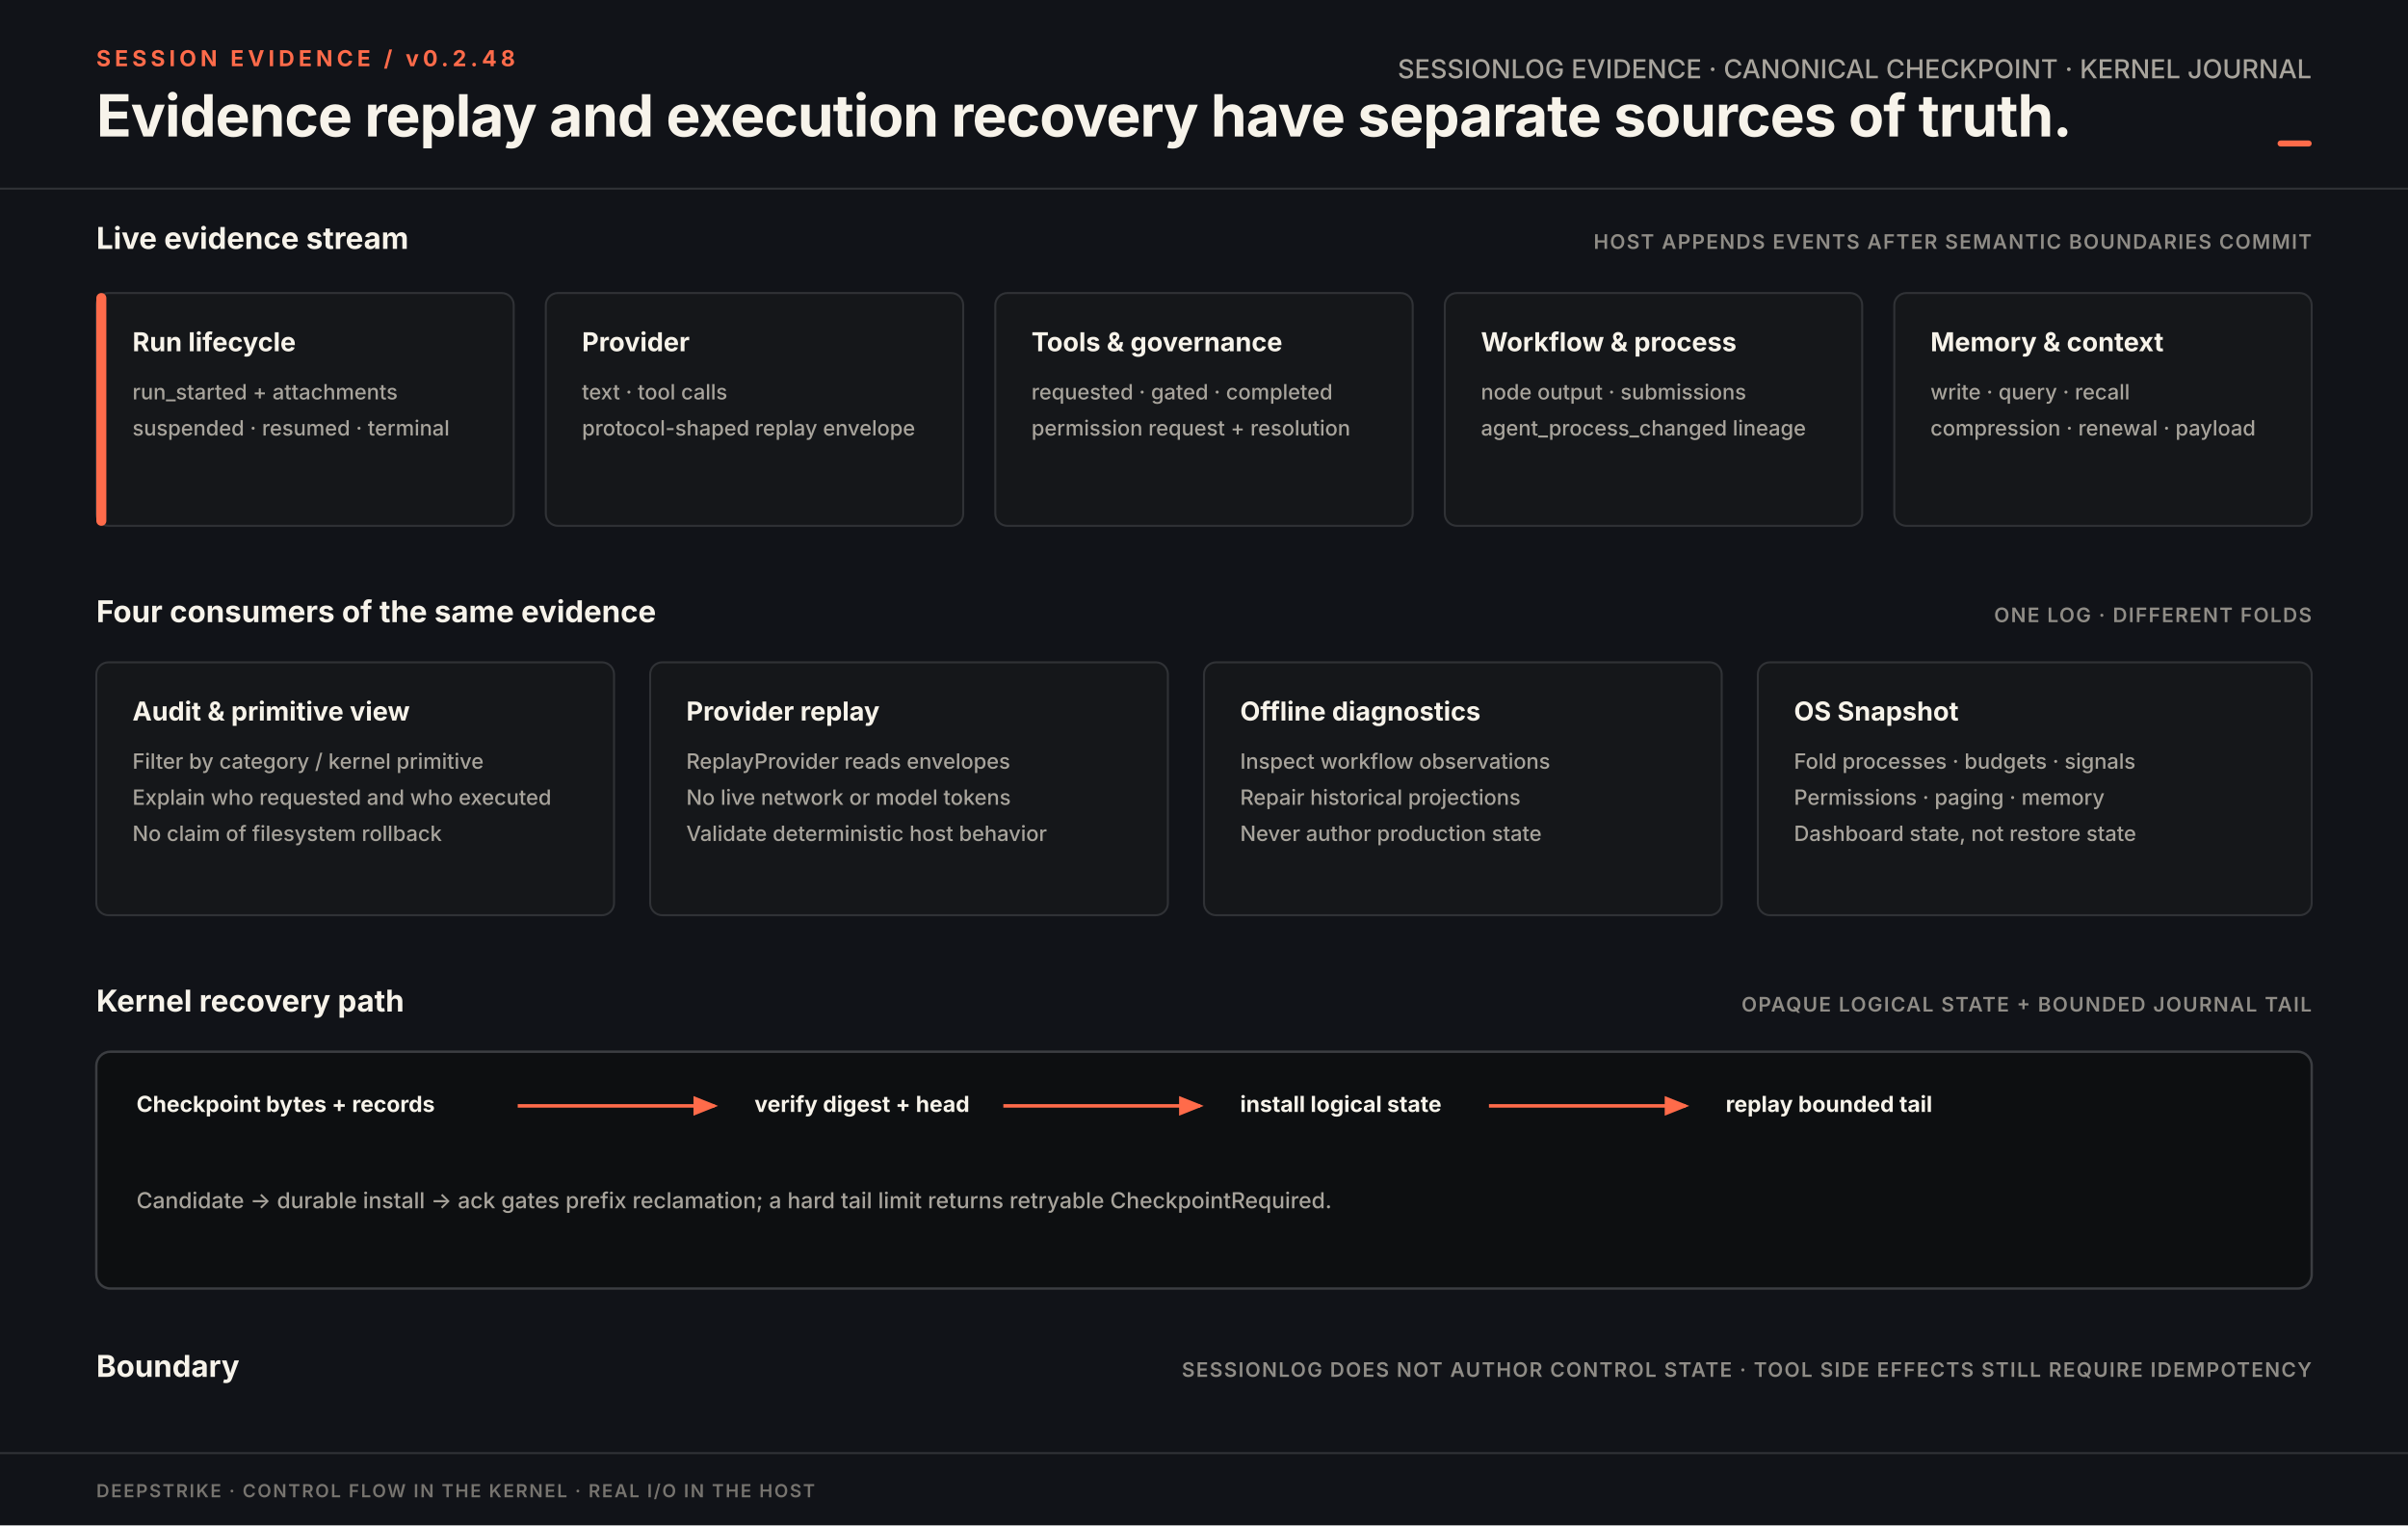
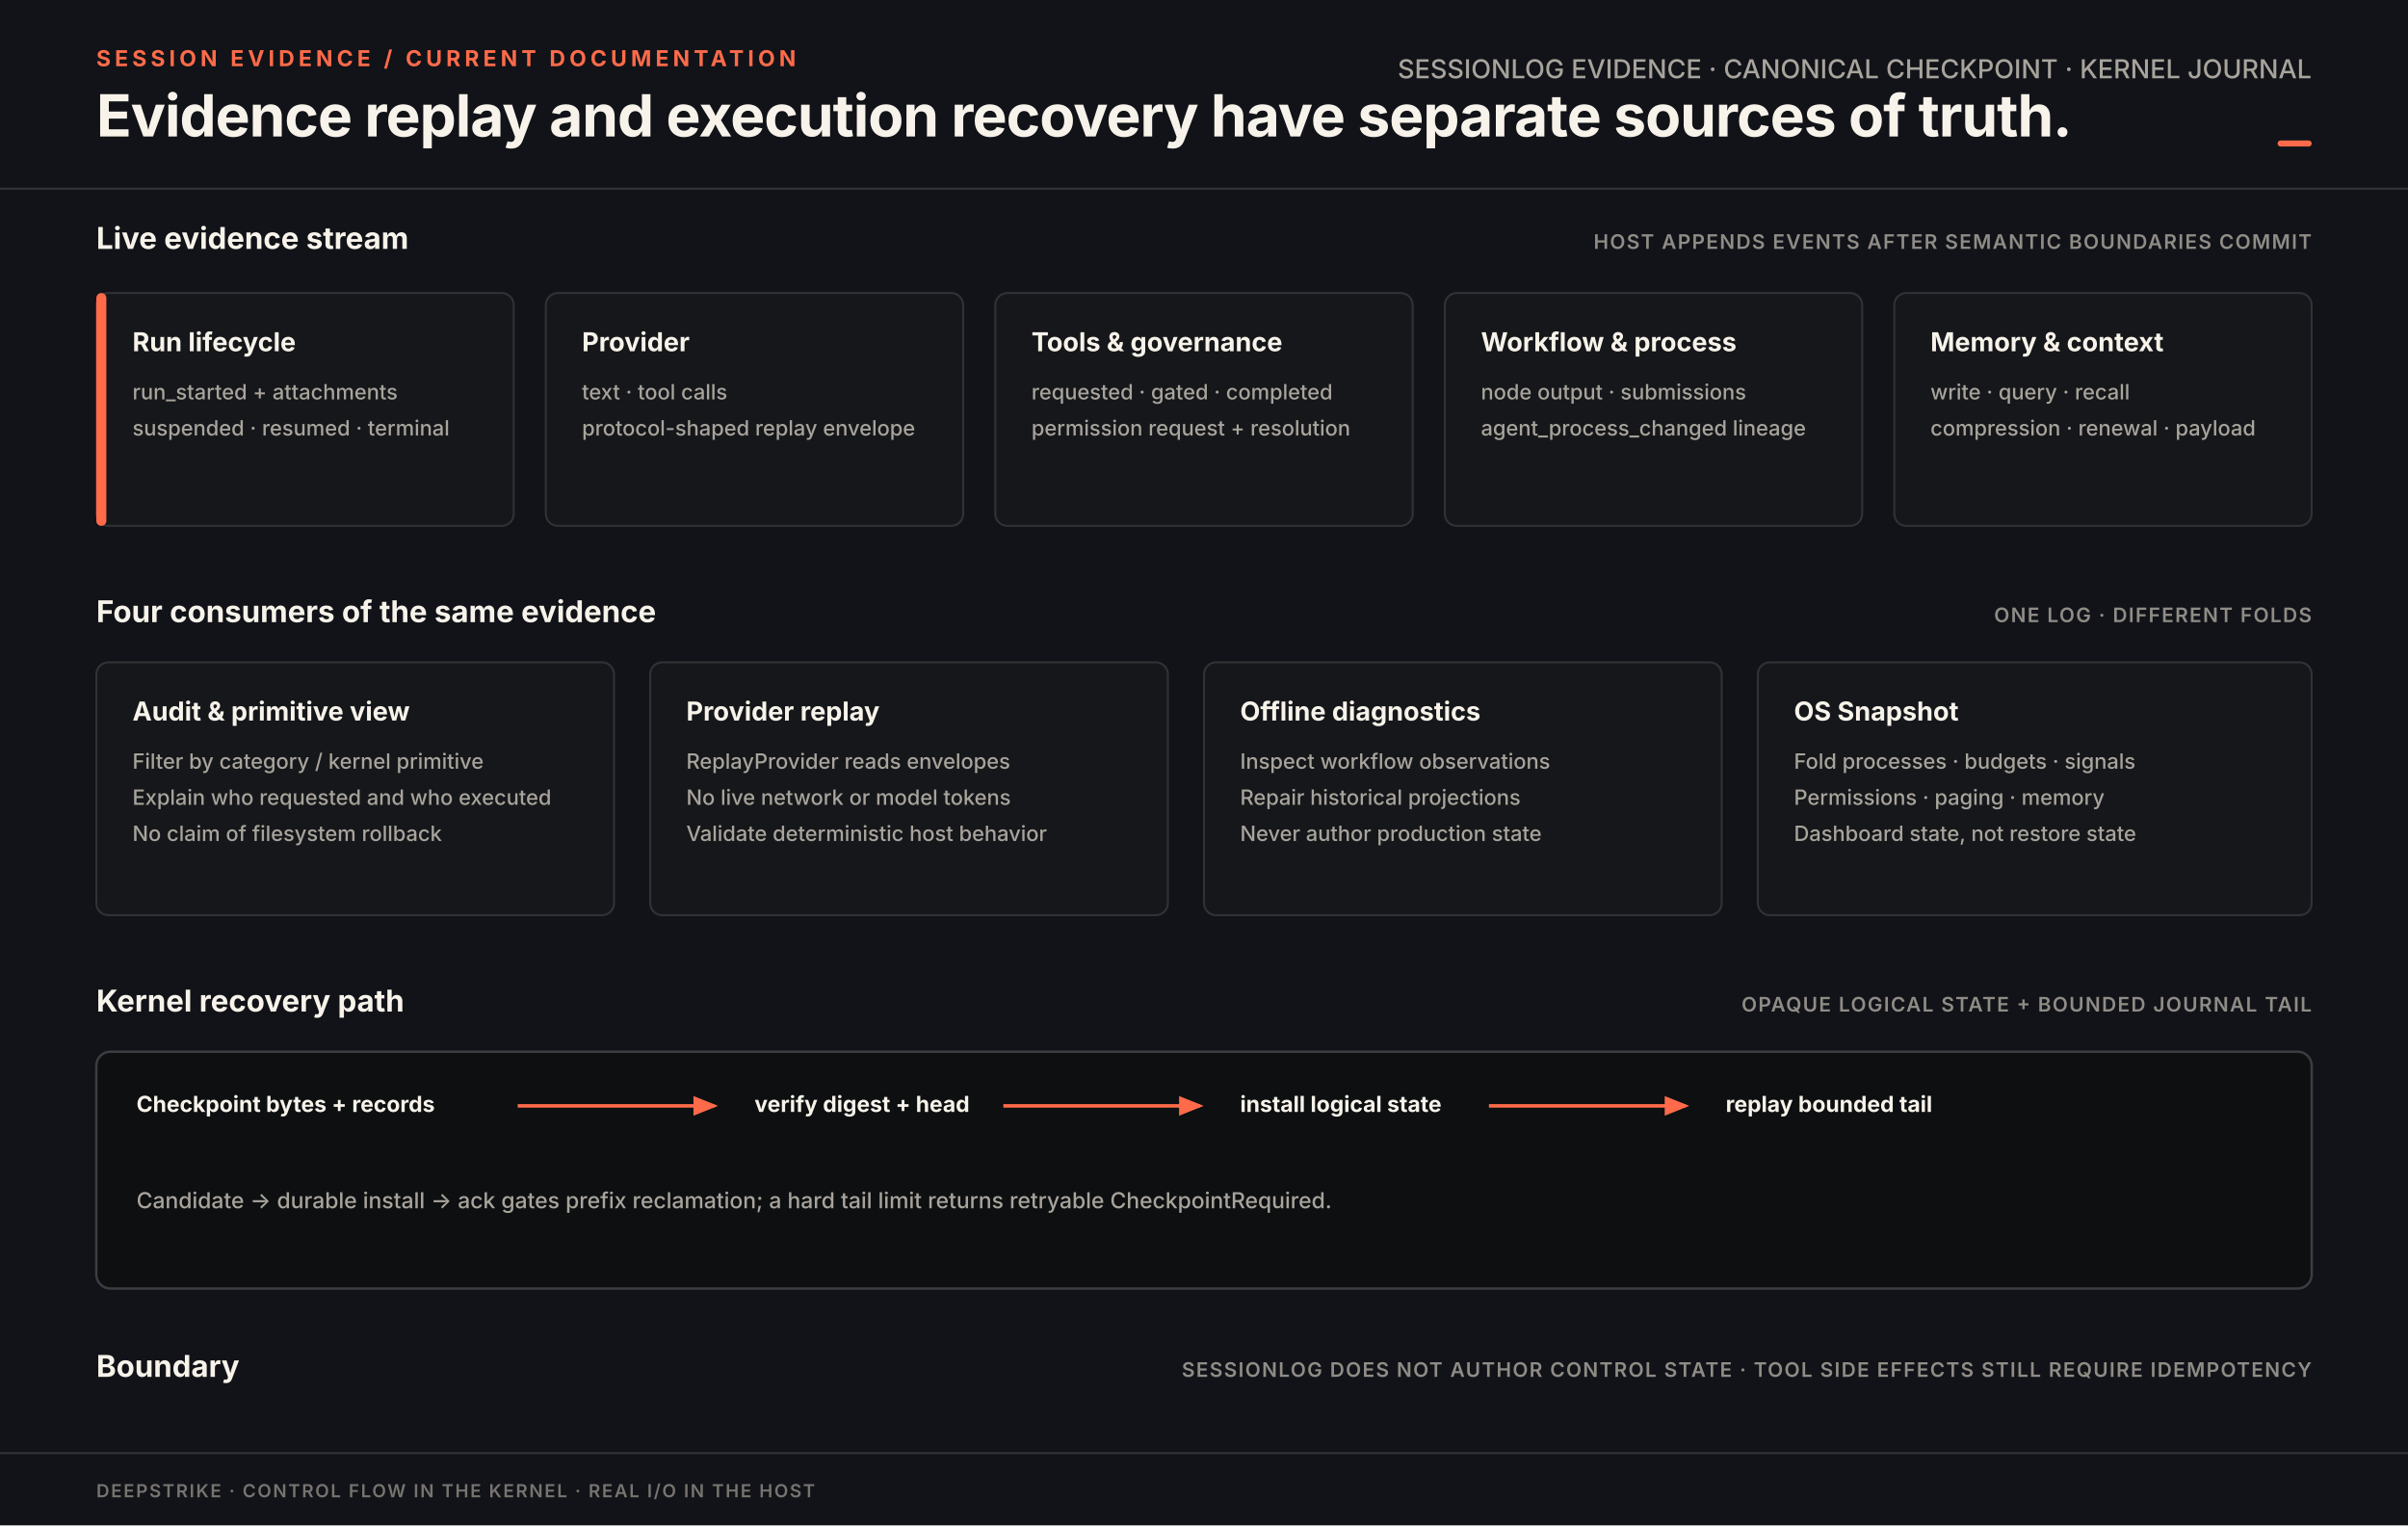
<svg xmlns="http://www.w3.org/2000/svg" viewBox="0 0 1200 760" role="img" aria-labelledby="title desc">
  <defs>
    <marker id="arrow-ivory" viewBox="0 0 10 10" refX="8.5" refY="5" markerWidth="7" markerHeight="7" orient="auto">
      <path d="M0 1 10 5 0 9Z" fill="#F7F3EA" />
    </marker>
    <marker id="arrow-coral" viewBox="0 0 10 10" refX="8.5" refY="5" markerWidth="7" markerHeight="7" orient="auto">
      <path d="M0 1 10 5 0 9Z" fill="#FF6B4A" />
    </marker>
    <style>
      text { font-family: Inter, ui-sans-serif, system-ui, -apple-system, "Segoe UI", "Noto Sans CJK SC", sans-serif; }
      .eyebrow { fill:#FF6B4A; font-size:11px; font-weight:700; letter-spacing:2px; }
      .title { fill:#F7F3EA; font-size:29px; font-weight:700; letter-spacing:-.45px; }
      .subtitle { fill:#A8A49C; font-size:13px; font-weight:450; }
      .section-title { fill:#F7F3EA; font-size:15px; font-weight:700; }
      .section-note { fill:#8F8C86; font-size:10px; font-weight:600; letter-spacing:.65px; }
      .card-title { fill:#F7F3EA; font-size:13px; font-weight:650; }
      .card-text { fill:#A8A49C; font-size:10.5px; font-weight:450; }
      .body { fill:#A8A49C; font-size:11px; font-weight:450; }
      .label { fill:#F7F3EA; font-size:11px; font-weight:650; }
      .micro { fill:#8F8C86; font-size:9.5px; font-weight:650; letter-spacing:.55px; }
      .pill-text { fill:#111318; font-size:9px; font-weight:750; letter-spacing:.5px; }
      .footer { fill:#77746F; font-size:9px; font-weight:600; letter-spacing:.8px; }
      .panel { fill:#15171A; stroke:#303236; stroke-width:1; }
      .panel-strong { fill:#191A1D; stroke:#F7F3EA; stroke-width:1.15; }
      .kernel { fill:#0D0F11; stroke:#3B3D41; stroke-width:1.2; }
      .soft { fill:#121316; stroke:#26282C; stroke-width:1; }
      .accent-fill { fill:#FF6B4A; }
      .pill.coral { fill:#FF6B4A; }
      .pill.ivory { fill:#F7F3EA; }
      .pill.muted { fill:#8F8C86; }
      .rule { fill:none; stroke:#303236; stroke-width:1; }
      .rule-coral { fill:none; stroke:#FF6B4A; stroke-width:1.2; }
      .flow { fill:none; stroke:#F7F3EA; stroke-width:1.45; marker-end:url(#arrow-ivory); }
      .flow-coral { stroke:#FF6B4A; stroke-width:1.75; marker-end:url(#arrow-coral); }
      .flow-dash { stroke-dasharray:5 5; }
    </style>
  </defs>
  <rect width="1200" height="760" fill="#111318" />
  <path d="M0 94H1200M0 724H1200" class="rule" />
-   <text x="48" y="33" class="eyebrow" text-anchor="start">SESSION EVIDENCE / v0.2.48</text>
+   <text x="48" y="33" class="eyebrow" text-anchor="start">SESSION EVIDENCE / CURRENT DOCUMENTATION</text>
  <text x="48" y="68" class="title" text-anchor="start">Evidence replay and execution recovery have separate sources of truth.</text>
  <text x="1152" y="39" class="subtitle" text-anchor="end">SESSIONLOG EVIDENCE · CANONICAL CHECKPOINT · KERNEL JOURNAL</text>
  <rect x="1135" y="70" width="17" height="3" rx="1.5" class="accent-fill" />
  <text x="48" y="124" class="section-title" text-anchor="start">Live evidence stream</text>
  <text x="1152" y="124" class="section-note" text-anchor="end">HOST APPENDS EVENTS AFTER SEMANTIC BOUNDARIES COMMIT</text>
  <g>
    <rect x="48" y="146" width="208" height="116" rx="6" class="panel" />
    <rect x="48" y="146" width="5" height="116" rx="2.5" class="accent-fill" />
    <text x="66" y="175" class="card-title" text-anchor="start">Run lifecycle</text>
    <text x="66" y="199" class="card-text" text-anchor="start">run_started + attachments</text>
    <text x="66" y="217" class="card-text" text-anchor="start">suspended · resumed · terminal</text>
  </g>
  <g>
    <rect x="272" y="146" width="208" height="116" rx="6" class="panel" />
    <text x="290" y="175" class="card-title" text-anchor="start">Provider</text>
    <text x="290" y="199" class="card-text" text-anchor="start">text · tool calls</text>
    <text x="290" y="217" class="card-text" text-anchor="start">protocol-shaped replay envelope</text>
  </g>
  <g>
    <rect x="496" y="146" width="208" height="116" rx="6" class="panel" />
    <text x="514" y="175" class="card-title" text-anchor="start">Tools &amp; governance</text>
    <text x="514" y="199" class="card-text" text-anchor="start">requested · gated · completed</text>
    <text x="514" y="217" class="card-text" text-anchor="start">permission request + resolution</text>
  </g>
  <g>
    <rect x="720" y="146" width="208" height="116" rx="6" class="panel" />
    <text x="738" y="175" class="card-title" text-anchor="start">Workflow &amp; process</text>
    <text x="738" y="199" class="card-text" text-anchor="start">node output · submissions</text>
    <text x="738" y="217" class="card-text" text-anchor="start">agent_process_changed lineage</text>
  </g>
  <g>
    <rect x="944" y="146" width="208" height="116" rx="6" class="panel" />
    <text x="962" y="175" class="card-title" text-anchor="start">Memory &amp; context</text>
    <text x="962" y="199" class="card-text" text-anchor="start">write · query · recall</text>
    <text x="962" y="217" class="card-text" text-anchor="start">compression · renewal · payload</text>
  </g>
  <text x="48" y="310" class="section-title" text-anchor="start">Four consumers of the same evidence</text>
  <text x="1152" y="310" class="section-note" text-anchor="end">ONE LOG · DIFFERENT FOLDS</text>
  <g>
    <rect x="48" y="330" width="258" height="126" rx="6" class="panel" />
    <text x="66" y="359" class="card-title" text-anchor="start">Audit &amp; primitive view</text>
    <text x="66" y="383" class="card-text" text-anchor="start">Filter by category / kernel primitive</text>
    <text x="66" y="401" class="card-text" text-anchor="start">Explain who requested and who executed</text>
    <text x="66" y="419" class="card-text" text-anchor="start">No claim of filesystem rollback</text>
  </g>
  <g>
    <rect x="324" y="330" width="258" height="126" rx="6" class="panel" />
    <text x="342" y="359" class="card-title" text-anchor="start">Provider replay</text>
    <text x="342" y="383" class="card-text" text-anchor="start">ReplayProvider reads envelopes</text>
    <text x="342" y="401" class="card-text" text-anchor="start">No live network or model tokens</text>
    <text x="342" y="419" class="card-text" text-anchor="start">Validate deterministic host behavior</text>
  </g>
  <g>
    <rect x="600" y="330" width="258" height="126" rx="6" class="panel" />
    <text x="618" y="359" class="card-title" text-anchor="start">Offline diagnostics</text>
    <text x="618" y="383" class="card-text" text-anchor="start">Inspect workflow observations</text>
    <text x="618" y="401" class="card-text" text-anchor="start">Repair historical projections</text>
    <text x="618" y="419" class="card-text" text-anchor="start">Never author production state</text>
  </g>
  <g>
    <rect x="876" y="330" width="276" height="126" rx="6" class="panel" />
    <text x="894" y="359" class="card-title" text-anchor="start">OS Snapshot</text>
    <text x="894" y="383" class="card-text" text-anchor="start">Fold processes · budgets · signals</text>
    <text x="894" y="401" class="card-text" text-anchor="start">Permissions · paging · memory</text>
    <text x="894" y="419" class="card-text" text-anchor="start">Dashboard state, not restore state</text>
  </g>
  <text x="48" y="504" class="section-title" text-anchor="start">Kernel recovery path</text>
  <text x="1152" y="504" class="section-note" text-anchor="end">OPAQUE LOGICAL STATE + BOUNDED JOURNAL TAIL</text>
  <rect x="48" y="524" width="1104" height="118" rx="7" class="kernel" />
  <text x="68" y="554" class="label" text-anchor="start">Checkpoint bytes + records</text>
  <path d="M258 551H356" class="flow flow-coral" />
  <text x="376" y="554" class="label" text-anchor="start">verify digest + head</text>
  <path d="M500 551H598" class="flow flow-coral" />
  <text x="618" y="554" class="label" text-anchor="start">install logical state</text>
  <path d="M742 551H840" class="flow flow-coral" />
  <text x="860" y="554" class="label" text-anchor="start">replay bounded tail</text>
  <text x="68" y="602" class="body" text-anchor="start">Candidate → durable install → ack gates prefix reclamation; a hard tail limit returns retryable CheckpointRequired.</text>
  <text x="48" y="686" class="section-title" text-anchor="start">Boundary</text>
  <text x="1152" y="686" class="section-note" text-anchor="end">SESSIONLOG DOES NOT AUTHOR CONTROL STATE · TOOL SIDE EFFECTS STILL REQUIRE IDEMPOTENCY</text>
  <text x="48" y="746" class="footer" text-anchor="start">DEEPSTRIKE · CONTROL FLOW IN THE KERNEL · REAL I/O IN THE HOST</text>
</svg>
